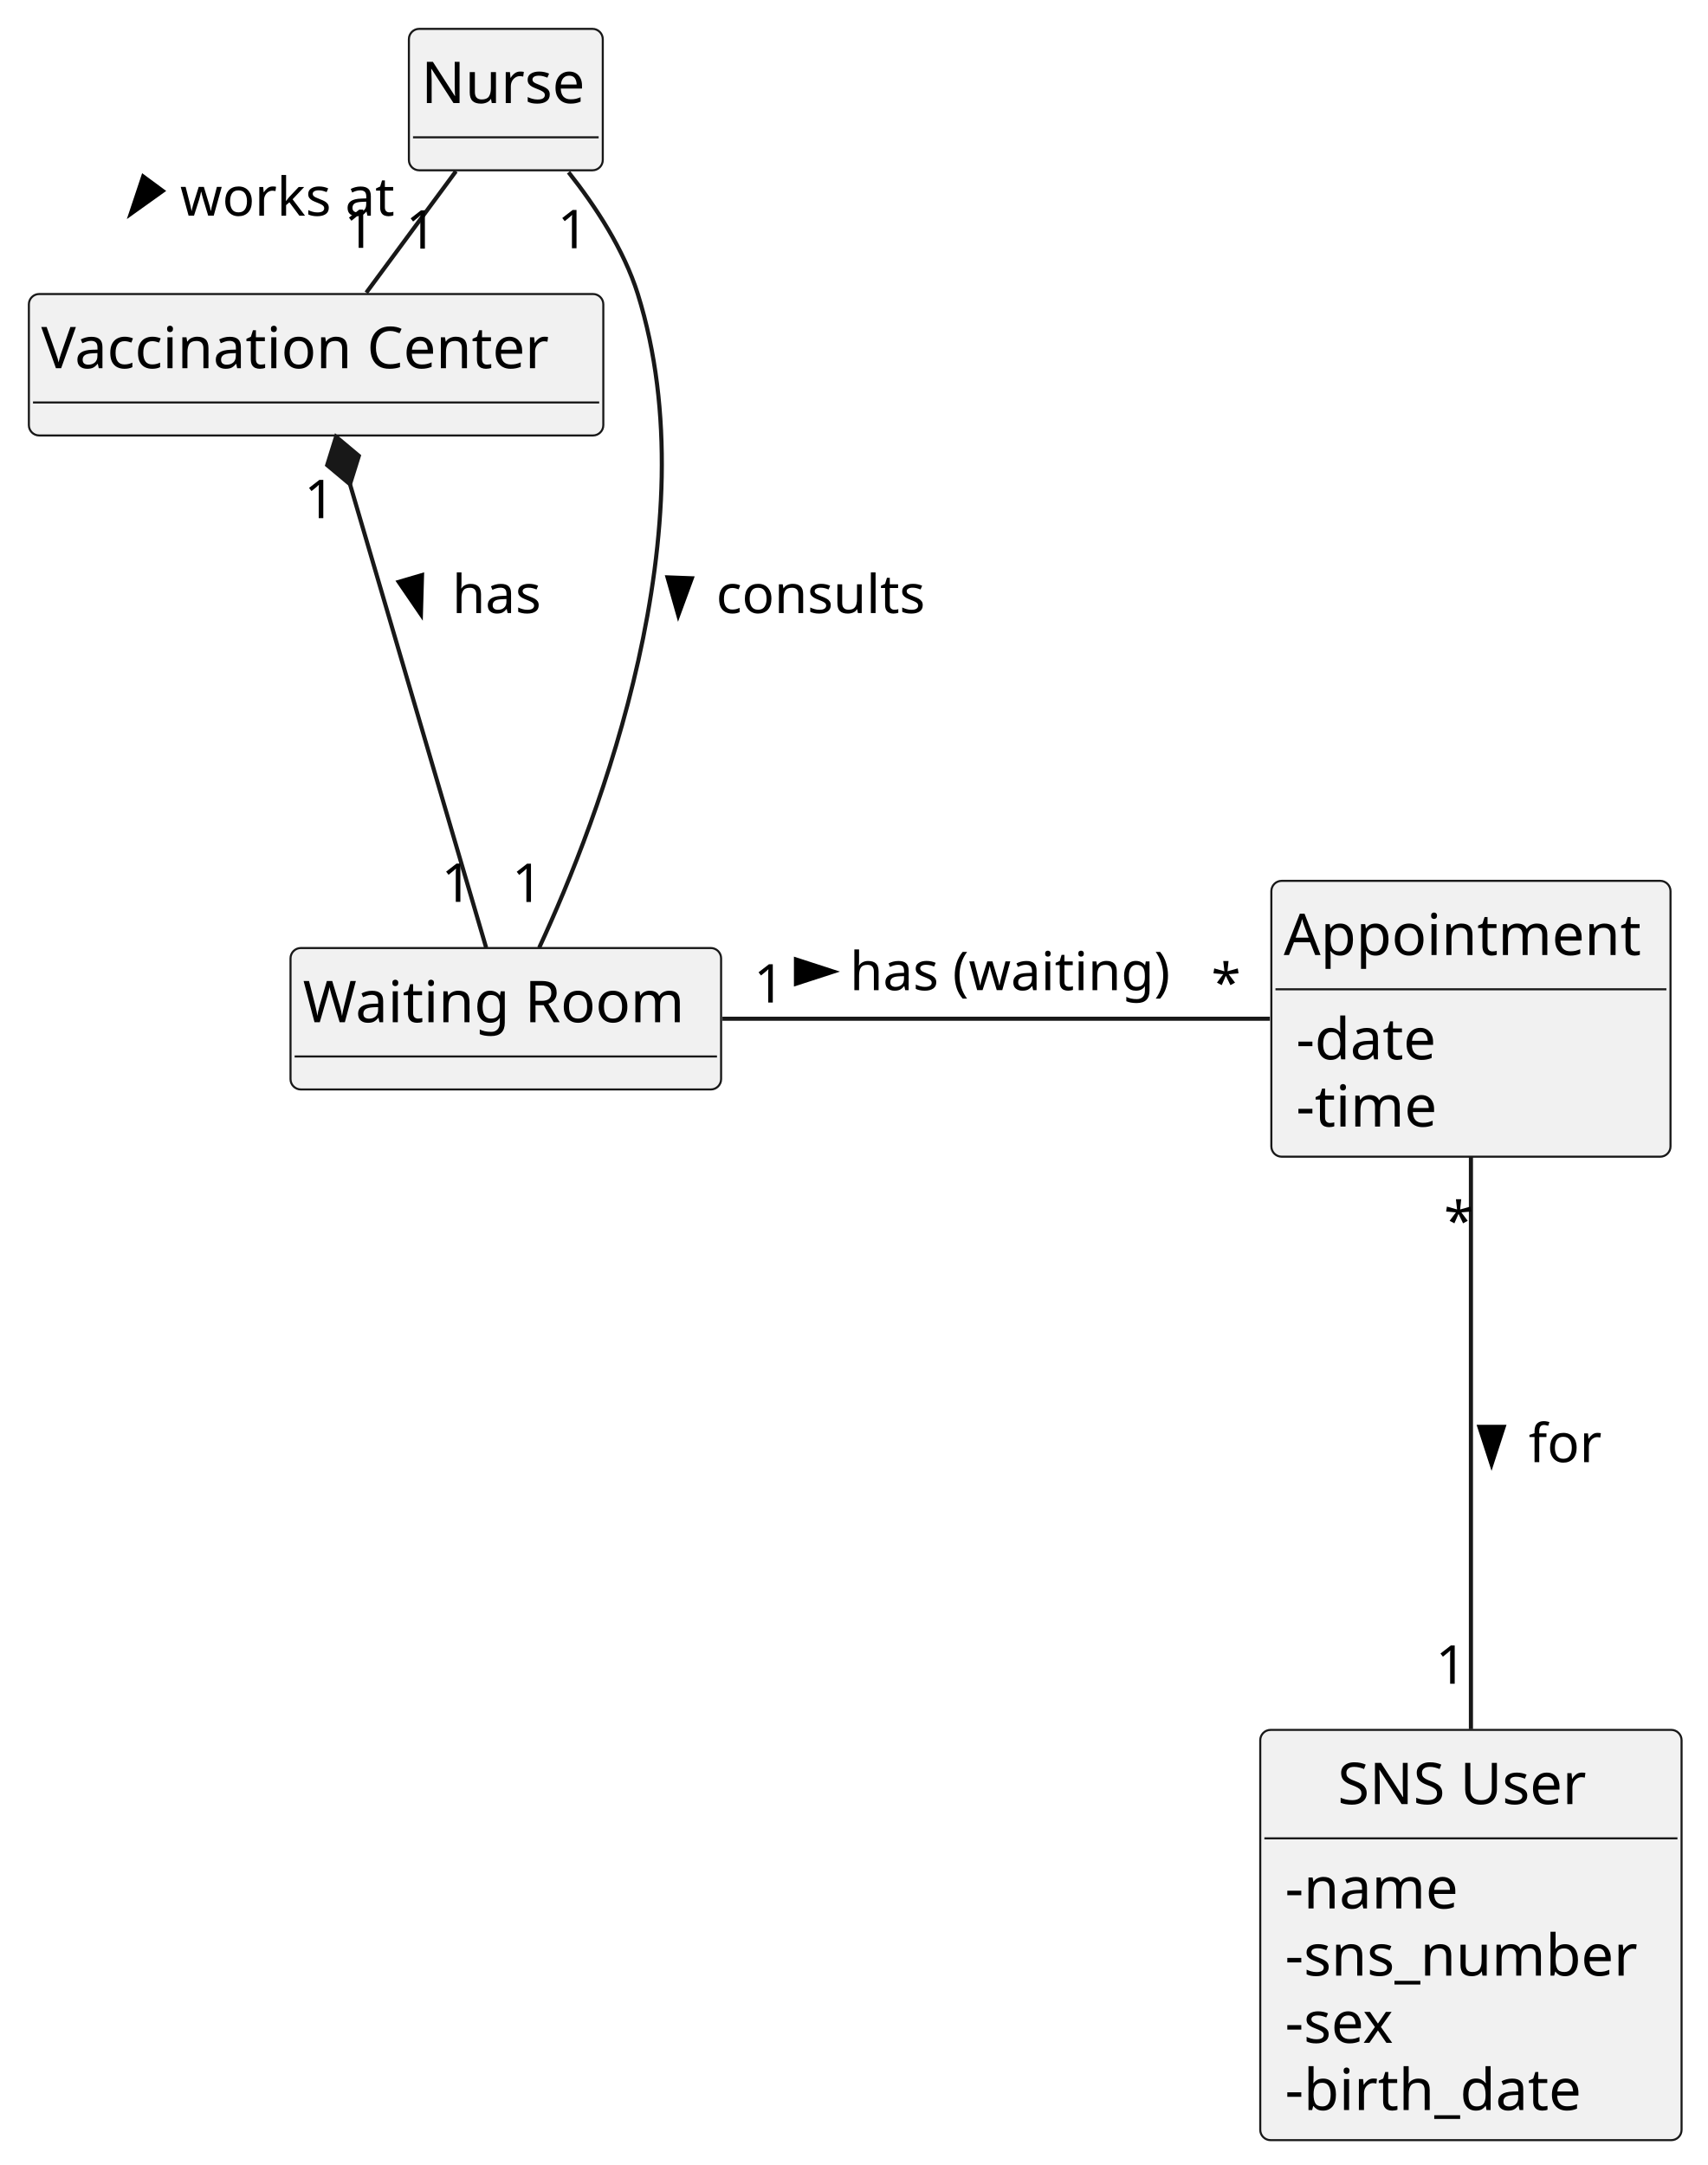
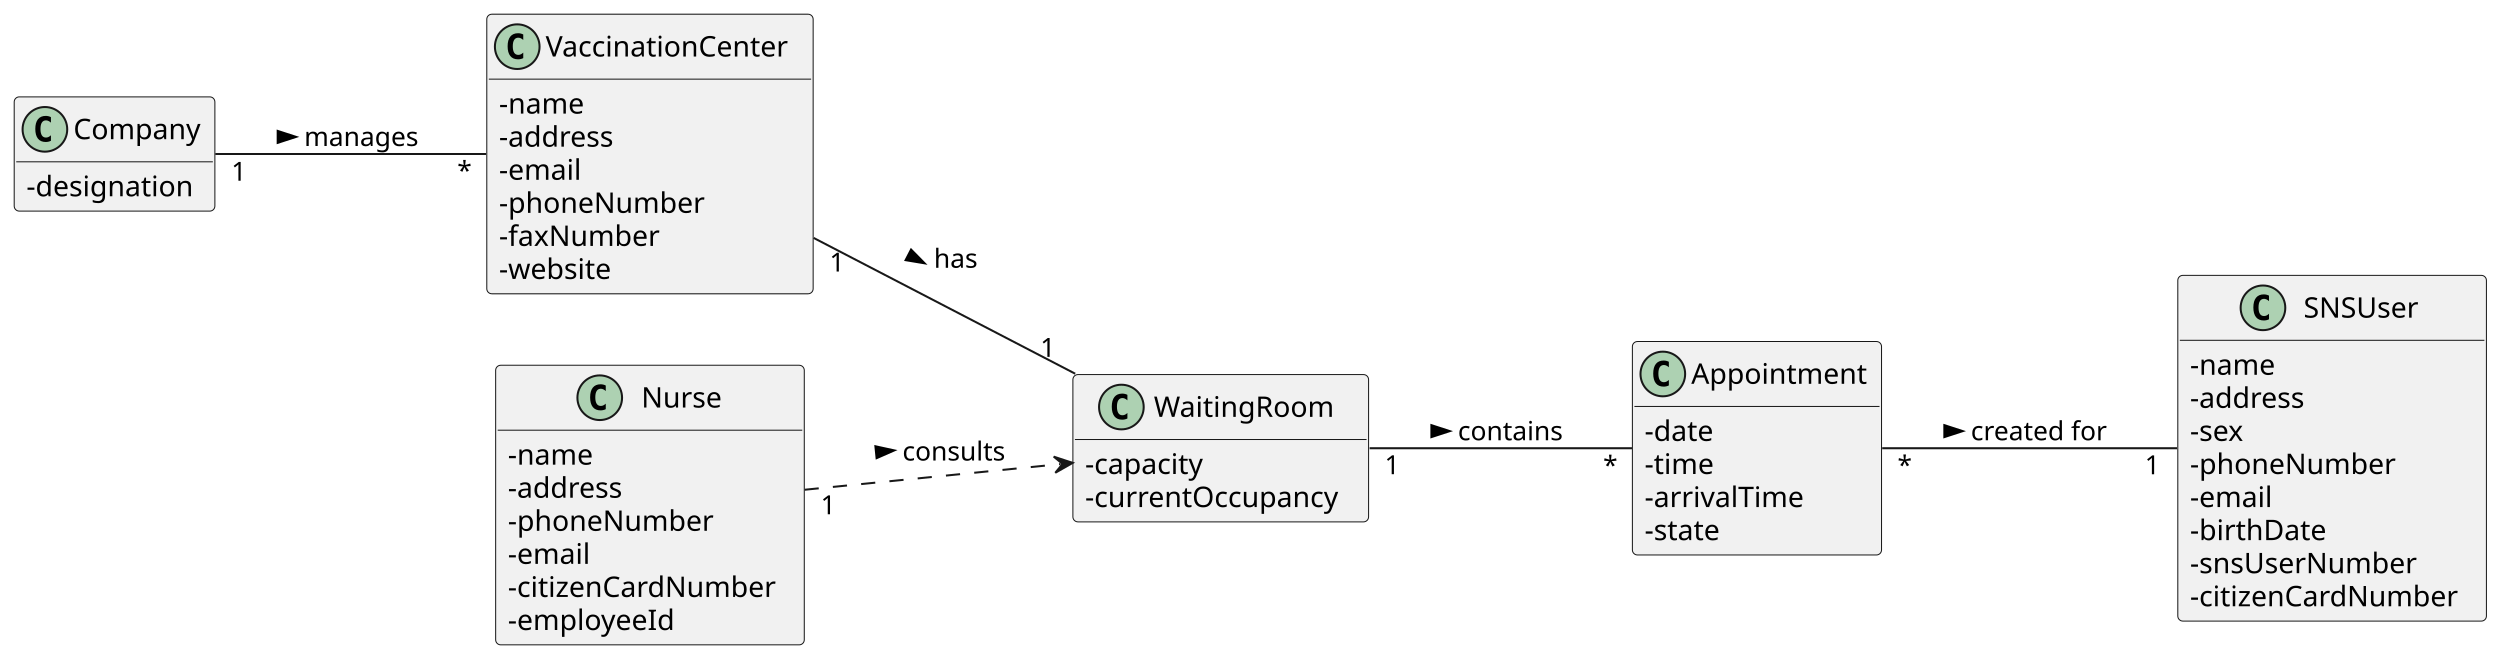
- <svg xmlns="http://www.w3.org/2000/svg" contentStyleType="text/css" data-diagram-type="CLASS" height="525px" preserveAspectRatio="none" style="width:414px;height:525px;background:#FFFFFF;" version="1.1" viewBox="0 0 414 525" width="414px" zoomAndPan="magnify">
+ <svg xmlns="http://www.w3.org/2000/svg" contentStyleType="text/css" data-diagram-type="CLASS" height="324px" preserveAspectRatio="none" style="width:1232px;height:324px;background:#FFFFFF;" version="1.1" viewBox="0 0 1232 324" width="1232px" zoomAndPan="magnify">
  <defs />
  <g>
-     <g class="entity" data-qualified-name="Nurse" data-source-line="5" id="ent0002">
-       <rect fill="#F1F1F1" height="34.297" rx="2.5" ry="2.5" style="stroke:#181818;stroke-width:0.5;" width="47.009" x="99.14" y="7" />
-       <text fill="#000000" font-family="sans-serif" font-size="14" lengthAdjust="spacing" textLength="41.009" x="102.14" y="24.995">Nurse</text>
-       <line style="stroke:#181818;stroke-width:0.5;" x1="100.14" x2="145.149" y1="33.297" y2="33.297" />
+     <g class="entity" data-qualified-name="Company" data-source-line="5" id="ent0002">
+       <rect fill="#F1F1F1" height="56.297" rx="2.5" ry="2.5" style="stroke:#181818;stroke-width:0.5;" width="98.892" x="7" y="47.74" />
+       <ellipse cx="22.13" cy="63.74" fill="#ADD1B2" rx="11" ry="11" style="stroke:#181818;stroke-width:1;" />
+       <path d="M25.099,69.381 Q24.521,69.677 23.88,69.818 Q23.239,69.974 22.536,69.974 Q20.036,69.974 18.708,68.334 Q17.396,66.677 17.396,63.553 Q17.396,60.428 18.708,58.771 Q20.036,57.115 22.536,57.115 Q23.239,57.115 23.88,57.271 Q24.536,57.428 25.099,57.724 L25.099,60.443 Q24.474,59.865 23.88,59.599 Q23.286,59.318 22.661,59.318 Q21.318,59.318 20.63,60.396 Q19.943,61.459 19.943,63.553 Q19.943,65.646 20.63,66.724 Q21.318,67.787 22.661,67.787 Q23.286,67.787 23.88,67.521 Q24.474,67.24 25.099,66.662 L25.099,69.381 Z " fill="#000000" />
+       <text fill="#000000" font-family="sans-serif" font-size="14" lengthAdjust="spacing" textLength="66.603" x="36.159" y="68.587">Company</text>
+       <line style="stroke:#181818;stroke-width:0.5;" x1="8" x2="104.892" y1="79.74" y2="79.74" />
+       <text fill="#000000" font-family="sans-serif" font-size="14" lengthAdjust="spacing" textLength="86.892" x="13" y="96.735">-designation</text>
    </g>
-     <g class="entity" data-qualified-name="Vaccination Center" data-source-line="8" id="ent0003">
-       <rect fill="#F1F1F1" height="34.297" rx="2.5" ry="2.5" style="stroke:#181818;stroke-width:0.5;" width="139.28" x="7" y="71.3" />
-       <text fill="#000000" font-family="sans-serif" font-size="14" lengthAdjust="spacing" textLength="133.28" x="10" y="89.295">Vaccination Center</text>
-       <line style="stroke:#181818;stroke-width:0.5;" x1="8" x2="145.28" y1="97.597" y2="97.597" />
+     <g class="entity" data-qualified-name="VaccinationCenter" data-source-line="9" id="ent0003">
+       <rect fill="#F1F1F1" height="137.781" rx="2.5" ry="2.5" style="stroke:#181818;stroke-width:0.5;" width="160.83" x="239.89" y="7" />
+       <ellipse cx="254.89" cy="23" fill="#ADD1B2" rx="11" ry="11" style="stroke:#181818;stroke-width:1;" />
+       <path d="M257.859,28.641 Q257.281,28.938 256.64,29.078 Q255.999,29.234 255.296,29.234 Q252.796,29.234 251.468,27.594 Q250.156,25.938 250.156,22.812 Q250.156,19.688 251.468,18.031 Q252.796,16.375 255.296,16.375 Q255.999,16.375 256.64,16.531 Q257.296,16.688 257.859,16.984 L257.859,19.703 Q257.234,19.125 256.64,18.859 Q256.046,18.578 255.421,18.578 Q254.077,18.578 253.39,19.656 Q252.702,20.719 252.702,22.812 Q252.702,24.906 253.39,25.984 Q254.077,27.047 255.421,27.047 Q256.046,27.047 256.64,26.781 Q257.234,26.5 257.859,25.922 L257.859,28.641 Z " fill="#000000" />
+       <text fill="#000000" font-family="sans-serif" font-size="14" lengthAdjust="spacing" textLength="128.83" x="268.89" y="27.847">VaccinationCenter</text>
+       <line style="stroke:#181818;stroke-width:0.5;" x1="240.89" x2="399.72" y1="39" y2="39" />
+       <text fill="#000000" font-family="sans-serif" font-size="14" lengthAdjust="spacing" textLength="44.755" x="245.89" y="55.995">-name</text>
+       <text fill="#000000" font-family="sans-serif" font-size="14" lengthAdjust="spacing" textLength="60.361" x="245.89" y="72.292">-address</text>
+       <text fill="#000000" font-family="sans-serif" font-size="14" lengthAdjust="spacing" textLength="43.661" x="245.89" y="88.589">-email</text>
+       <text fill="#000000" font-family="sans-serif" font-size="14" lengthAdjust="spacing" textLength="105.103" x="245.89" y="104.886">-phoneNumber</text>
+       <text fill="#000000" font-family="sans-serif" font-size="14" lengthAdjust="spacing" textLength="83.084" x="245.89" y="121.183">-faxNumber</text>
+       <text fill="#000000" font-family="sans-serif" font-size="14" lengthAdjust="spacing" textLength="59.288" x="245.89" y="137.48">-website</text>
    </g>
-     <g class="entity" data-qualified-name="Waiting Room" data-source-line="11" id="ent0004">
-       <rect fill="#F1F1F1" height="34.297" rx="2.5" ry="2.5" style="stroke:#181818;stroke-width:0.5;" width="104.397" x="70.44" y="229.89" />
-       <text fill="#000000" font-family="sans-serif" font-size="14" lengthAdjust="spacing" textLength="98.397" x="73.44" y="247.885">Waiting Room</text>
-       <line style="stroke:#181818;stroke-width:0.5;" x1="71.44" x2="173.837" y1="256.187" y2="256.187" />
+     <g class="entity" data-qualified-name="WaitingRoom" data-source-line="18" id="ent0004">
+       <rect fill="#F1F1F1" height="72.594" rx="2.5" ry="2.5" style="stroke:#181818;stroke-width:0.5;" width="145.718" x="528.72" y="184.59" />
+       <ellipse cx="552.617" cy="200.59" fill="#ADD1B2" rx="11" ry="11" style="stroke:#181818;stroke-width:1;" />
+       <path d="M555.586,206.231 Q555.008,206.528 554.367,206.668 Q553.726,206.824 553.023,206.824 Q550.523,206.824 549.195,205.184 Q547.883,203.528 547.883,200.403 Q547.883,197.278 549.195,195.621 Q550.523,193.965 553.023,193.965 Q553.726,193.965 554.367,194.121 Q555.023,194.278 555.586,194.574 L555.586,197.293 Q554.961,196.715 554.367,196.449 Q553.773,196.168 553.148,196.168 Q551.805,196.168 551.117,197.246 Q550.43,198.309 550.43,200.403 Q550.43,202.496 551.117,203.574 Q551.805,204.637 553.148,204.637 Q553.773,204.637 554.367,204.371 Q554.961,204.09 555.586,203.512 L555.586,206.231 Z " fill="#000000" />
+       <text fill="#000000" font-family="sans-serif" font-size="14" lengthAdjust="spacing" textLength="93.946" x="568.594" y="205.437">WaitingRoom</text>
+       <line style="stroke:#181818;stroke-width:0.5;" x1="529.72" x2="673.438" y1="216.59" y2="216.59" />
+       <text fill="#000000" font-family="sans-serif" font-size="14" lengthAdjust="spacing" textLength="64.155" x="534.72" y="233.585">-capacity</text>
+       <text fill="#000000" font-family="sans-serif" font-size="14" lengthAdjust="spacing" textLength="133.718" x="534.72" y="249.882">-currentOccupancy</text>
    </g>
-     <g class="entity" data-qualified-name="Appointment" data-source-line="14" id="ent0005">
-       <rect fill="#F1F1F1" height="66.891" rx="2.5" ry="2.5" style="stroke:#181818;stroke-width:0.5;" width="96.781" x="308.25" y="213.6" />
-       <text fill="#000000" font-family="sans-serif" font-size="14" lengthAdjust="spacing" textLength="90.781" x="311.25" y="231.595">Appointment</text>
-       <line style="stroke:#181818;stroke-width:0.5;" x1="309.25" x2="404.031" y1="239.897" y2="239.897" />
-       <text fill="#000000" font-family="sans-serif" font-size="14" lengthAdjust="spacing" textLength="36.62" x="314.25" y="256.892">-date</text>
-       <text fill="#000000" font-family="sans-serif" font-size="14" lengthAdjust="spacing" textLength="36.682" x="314.25" y="273.189">-time</text>
+     <g class="entity" data-qualified-name="Appointment" data-source-line="23" id="ent0005">
+       <rect fill="#F1F1F1" height="105.188" rx="2.5" ry="2.5" style="stroke:#181818;stroke-width:0.5;" width="122.781" x="804.44" y="168.3" />
+       <ellipse cx="819.44" cy="184.3" fill="#ADD1B2" rx="11" ry="11" style="stroke:#181818;stroke-width:1;" />
+       <path d="M822.409,189.941 Q821.831,190.238 821.19,190.378 Q820.549,190.534 819.846,190.534 Q817.346,190.534 816.018,188.894 Q814.706,187.238 814.706,184.113 Q814.706,180.988 816.018,179.331 Q817.346,177.675 819.846,177.675 Q820.549,177.675 821.19,177.831 Q821.846,177.988 822.409,178.284 L822.409,181.003 Q821.784,180.425 821.19,180.159 Q820.596,179.878 819.971,179.878 Q818.628,179.878 817.94,180.956 Q817.253,182.019 817.253,184.113 Q817.253,186.206 817.94,187.284 Q818.628,188.347 819.971,188.347 Q820.596,188.347 821.19,188.081 Q821.784,187.8 822.409,187.222 L822.409,189.941 Z " fill="#000000" />
+       <text fill="#000000" font-family="sans-serif" font-size="14" lengthAdjust="spacing" textLength="90.781" x="833.44" y="189.147">Appointment</text>
+       <line style="stroke:#181818;stroke-width:0.5;" x1="805.44" x2="926.221" y1="200.3" y2="200.3" />
+       <text fill="#000000" font-family="sans-serif" font-size="14" lengthAdjust="spacing" textLength="36.62" x="810.44" y="217.295">-date</text>
+       <text fill="#000000" font-family="sans-serif" font-size="14" lengthAdjust="spacing" textLength="36.682" x="810.44" y="233.592">-time</text>
+       <text fill="#000000" font-family="sans-serif" font-size="14" lengthAdjust="spacing" textLength="84.478" x="810.44" y="249.889">-arrivalTime</text>
+       <text fill="#000000" font-family="sans-serif" font-size="14" lengthAdjust="spacing" textLength="40.517" x="810.44" y="266.186">-state</text>
    </g>
-     <g class="entity" data-qualified-name="SNS User" data-source-line="19" id="ent0006">
-       <rect fill="#F1F1F1" height="99.484" rx="2.5" ry="2.5" style="stroke:#181818;stroke-width:0.5;" width="102.152" x="305.56" y="419.49" />
-       <text fill="#000000" font-family="sans-serif" font-size="14" lengthAdjust="spacing" textLength="64.606" x="324.333" y="437.485">SNS User</text>
-       <line style="stroke:#181818;stroke-width:0.5;" x1="306.56" x2="406.712" y1="445.787" y2="445.787" />
-       <text fill="#000000" font-family="sans-serif" font-size="14" lengthAdjust="spacing" textLength="44.755" x="311.56" y="462.782">-name</text>
-       <text fill="#000000" font-family="sans-serif" font-size="14" lengthAdjust="spacing" textLength="90.152" x="311.56" y="479.079">-sns_number</text>
-       <text fill="#000000" font-family="sans-serif" font-size="14" lengthAdjust="spacing" textLength="29.244" x="311.56" y="495.376">-sex</text>
-       <text fill="#000000" font-family="sans-serif" font-size="14" lengthAdjust="spacing" textLength="76.515" x="311.56" y="511.673">-birth_date</text>
+     <g class="entity" data-qualified-name="SNSUser" data-source-line="30" id="ent0006">
+       <rect fill="#F1F1F1" height="170.375" rx="2.5" ry="2.5" style="stroke:#181818;stroke-width:0.5;" width="152.089" x="1073.22" y="135.7" />
+       <ellipse cx="1115.19" cy="151.7" fill="#ADD1B2" rx="11" ry="11" style="stroke:#181818;stroke-width:1;" />
+       <path d="M1118.158,157.341 Q1117.58,157.637 1116.94,157.778 Q1116.299,157.934 1115.596,157.934 Q1113.096,157.934 1111.768,156.294 Q1110.455,154.637 1110.455,151.512 Q1110.455,148.387 1111.768,146.731 Q1113.096,145.075 1115.596,145.075 Q1116.299,145.075 1116.94,145.231 Q1117.596,145.387 1118.158,145.684 L1118.158,148.403 Q1117.533,147.825 1116.94,147.559 Q1116.346,147.278 1115.721,147.278 Q1114.377,147.278 1113.69,148.356 Q1113.002,149.419 1113.002,151.512 Q1113.002,153.606 1113.69,154.684 Q1114.377,155.747 1115.721,155.747 Q1116.346,155.747 1116.94,155.481 Q1117.533,155.2 1118.158,154.622 L1118.158,157.341 Z " fill="#000000" />
+       <text fill="#000000" font-family="sans-serif" font-size="14" lengthAdjust="spacing" textLength="60.156" x="1135.183" y="156.547">SNSUser</text>
+       <line style="stroke:#181818;stroke-width:0.5;" x1="1074.22" x2="1224.309" y1="167.7" y2="167.7" />
+       <text fill="#000000" font-family="sans-serif" font-size="14" lengthAdjust="spacing" textLength="44.755" x="1079.22" y="184.695">-name</text>
+       <text fill="#000000" font-family="sans-serif" font-size="14" lengthAdjust="spacing" textLength="60.361" x="1079.22" y="200.992">-address</text>
+       <text fill="#000000" font-family="sans-serif" font-size="14" lengthAdjust="spacing" textLength="29.244" x="1079.22" y="217.289">-sex</text>
+       <text fill="#000000" font-family="sans-serif" font-size="14" lengthAdjust="spacing" textLength="105.103" x="1079.22" y="233.586">-phoneNumber</text>
+       <text fill="#000000" font-family="sans-serif" font-size="14" lengthAdjust="spacing" textLength="43.661" x="1079.22" y="249.883">-email</text>
+       <text fill="#000000" font-family="sans-serif" font-size="14" lengthAdjust="spacing" textLength="71.408" x="1079.22" y="266.18">-birthDate</text>
+       <text fill="#000000" font-family="sans-serif" font-size="14" lengthAdjust="spacing" textLength="116.662" x="1079.22" y="282.476">-snsUserNumber</text>
+       <text fill="#000000" font-family="sans-serif" font-size="14" lengthAdjust="spacing" textLength="140.089" x="1079.22" y="298.773">-citizenCardNumber</text>
    </g>
-     <g class="link" data-entity-1="ent0002" data-entity-2="ent0003" data-link-type="association" data-source-line="26" id="lnk7">
-       <path codeLine="26" d="M110.55,41.52 C103.85,50.6 95.53,61.87 88.81,70.97" fill="none" id="Nurse-Vaccination Center" style="stroke:#181818;stroke-width:1;" />
-       <polygon fill="#000000" points="31.71,51.829,39.447,46.297,34.718,42.807,31.71,51.829" style="stroke:#000000;stroke-width:1;" />
-       <text fill="#000000" font-family="sans-serif" font-size="13" lengthAdjust="spacing" textLength="55.428" x="43.68" y="52.307">works at</text>
-       <text fill="#000000" font-family="sans-serif" font-size="13" lengthAdjust="spacing" textLength="8.271" x="98.409" y="60.282">1</text>
-       <text fill="#000000" font-family="sans-serif" font-size="13" lengthAdjust="spacing" textLength="8.271" x="83.457" y="60.096">1</text>
+     <g class="entity" data-qualified-name="Nurse" data-source-line="41" id="ent0007">
+       <rect fill="#F1F1F1" height="137.781" rx="2.5" ry="2.5" style="stroke:#181818;stroke-width:0.5;" width="152.089" x="244.26" y="180" />
+       <ellipse cx="295.55" cy="196" fill="#ADD1B2" rx="11" ry="11" style="stroke:#181818;stroke-width:1;" />
+       <path d="M298.519,201.641 Q297.941,201.938 297.3,202.078 Q296.659,202.234 295.956,202.234 Q293.456,202.234 292.128,200.594 Q290.816,198.938 290.816,195.812 Q290.816,192.688 292.128,191.031 Q293.456,189.375 295.956,189.375 Q296.659,189.375 297.3,189.531 Q297.956,189.688 298.519,189.984 L298.519,192.703 Q297.894,192.125 297.3,191.859 Q296.706,191.578 296.081,191.578 Q294.738,191.578 294.05,192.656 Q293.363,193.719 293.363,195.812 Q293.363,197.906 294.05,198.984 Q294.738,200.047 296.081,200.047 Q296.706,200.047 297.3,199.781 Q297.894,199.5 298.519,198.922 L298.519,201.641 Z " fill="#000000" />
+       <text fill="#000000" font-family="sans-serif" font-size="14" lengthAdjust="spacing" textLength="41.009" x="316.05" y="200.847">Nurse</text>
+       <line style="stroke:#181818;stroke-width:0.5;" x1="245.26" x2="395.349" y1="212" y2="212" />
+       <text fill="#000000" font-family="sans-serif" font-size="14" lengthAdjust="spacing" textLength="44.755" x="250.26" y="228.995">-name</text>
+       <text fill="#000000" font-family="sans-serif" font-size="14" lengthAdjust="spacing" textLength="60.361" x="250.26" y="245.292">-address</text>
+       <text fill="#000000" font-family="sans-serif" font-size="14" lengthAdjust="spacing" textLength="105.103" x="250.26" y="261.589">-phoneNumber</text>
+       <text fill="#000000" font-family="sans-serif" font-size="14" lengthAdjust="spacing" textLength="43.661" x="250.26" y="277.886">-email</text>
+       <text fill="#000000" font-family="sans-serif" font-size="14" lengthAdjust="spacing" textLength="140.089" x="250.26" y="294.183">-citizenCardNumber</text>
+       <text fill="#000000" font-family="sans-serif" font-size="14" lengthAdjust="spacing" textLength="87.172" x="250.26" y="310.479">-employeeId</text>
    </g>
-     <g class="link" data-entity-1="ent0002" data-entity-2="ent0004" data-link-type="association" data-source-line="27" id="lnk8">
-       <path codeLine="27" d="M137.85,41.77 C144.38,50.02 151.26,60.5 154.64,71.3 C172.41,128.11 145.2,198.58 130.73,229.82" fill="none" id="Nurse-Waiting Room" style="stroke:#181818;stroke-width:1;" />
-       <polygon fill="#000000" points="164.451,149.163,167.73,140.235,161.856,140.013,164.451,149.163" style="stroke:#000000;stroke-width:1;" />
-       <text fill="#000000" font-family="sans-serif" font-size="13" lengthAdjust="spacing" textLength="53.834" x="173.64" y="148.667">consults</text>
-       <text fill="#000000" font-family="sans-serif" font-size="13" lengthAdjust="spacing" textLength="8.271" x="135.172" y="60.195">1</text>
-       <text fill="#000000" font-family="sans-serif" font-size="13" lengthAdjust="spacing" textLength="8.271" x="124.13" y="218.721">1</text>
+     <g class="link" data-entity-1="ent0002" data-entity-2="ent0003" data-link-type="association" data-source-line="51" id="lnk8">
+       <path codeLine="51" d="M106.09,75.89 C143.51,75.89 196.01,75.89 239.55,75.89" fill="none" id="Company-VaccinationCenter" style="stroke:#181818;stroke-width:1;" />
+       <polygon fill="#000000" points="145.89,67.456,136.845,64.517,136.845,70.395,145.89,67.456" style="stroke:#000000;stroke-width:1;" />
+       <text fill="#000000" font-family="sans-serif" font-size="13" lengthAdjust="spacing" textLength="59.858" x="149.89" y="71.957">manages</text>
+       <text fill="#000000" font-family="sans-serif" font-size="13" lengthAdjust="spacing" textLength="8.271" x="113.989" y="89.068">1</text>
+       <text fill="#000000" font-family="sans-serif" font-size="13" lengthAdjust="spacing" textLength="6.5" x="225.33" y="88.702">*</text>
    </g>
-     <g class="link" data-entity-1="ent0003" data-entity-2="ent0004" data-link-type="composition" data-source-line="28" id="lnk9">
-       <path codeLine="28" d="M84.86,117.424 C93.71,147.574 109.06,199.81 117.87,229.8" fill="none" id="Vaccination Center-backto-Waiting Room" style="stroke:#181818;stroke-width:1;" />
-       <polygon fill="#181818" points="81.48,105.91,79.332,112.794,84.86,117.424,87.008,110.54,81.48,105.91" style="stroke:#181818;stroke-width:1;" />
-       <polygon fill="#000000" points="102.049,148.964,102.32,139.457,96.68,141.114,102.049,148.964" style="stroke:#000000;stroke-width:1;" />
-       <text fill="#000000" font-family="sans-serif" font-size="13" lengthAdjust="spacing" textLength="22.979" x="109.64" y="148.667">has</text>
-       <text fill="#000000" font-family="sans-serif" font-size="13" lengthAdjust="spacing" textLength="8.271" x="73.779" y="125.642">1</text>
-       <text fill="#000000" font-family="sans-serif" font-size="13" lengthAdjust="spacing" textLength="8.271" x="107.01" y="218.694">1</text>
+     <g class="link" data-entity-1="ent0003" data-entity-2="ent0004" data-link-type="association" data-source-line="52" id="lnk9">
+       <path codeLine="52" d="M400.96,117.25 C441.59,138.34 490.58,163.78 529.86,184.17" fill="none" id="VaccinationCenter-WaitingRoom" style="stroke:#181818;stroke-width:1;" />
+       <polygon fill="#000000" points="455.658,129.76,448.984,122.984,446.276,128.201,455.658,129.76" style="stroke:#000000;stroke-width:1;" />
+       <text fill="#000000" font-family="sans-serif" font-size="13" lengthAdjust="spacing" textLength="22.979" x="460.22" y="131.957">has</text>
+       <text fill="#000000" font-family="sans-serif" font-size="13" lengthAdjust="spacing" textLength="8.271" x="408.777" y="133.827">1</text>
+       <text fill="#000000" font-family="sans-serif" font-size="13" lengthAdjust="spacing" textLength="8.271" x="512.648" y="175.856">1</text>
    </g>
-     <g class="link" data-entity-1="ent0004" data-entity-2="ent0005" data-link-type="association" data-source-line="29" id="lnk10">
-       <path codeLine="29" d="M175.15,247.04 C214.9,247.04 269.1,247.04 307.89,247.04" fill="none" id="Waiting Room-Appointment" style="stroke:#181818;stroke-width:1;" />
-       <polygon fill="#000000" points="202.04,235.606,192.995,232.667,192.995,238.545,202.04,235.606" style="stroke:#000000;stroke-width:1;" />
-       <text fill="#000000" font-family="sans-serif" font-size="13" lengthAdjust="spacing" textLength="84.665" x="206.04" y="240.107">has (waiting)</text>
-       <text fill="#000000" font-family="sans-serif" font-size="13" lengthAdjust="spacing" textLength="8.271" x="182.762" y="243.108">1</text>
-       <text fill="#000000" font-family="sans-serif" font-size="13" lengthAdjust="spacing" textLength="6.5" x="293.682" y="242.921">*</text>
+     <g class="link" data-entity-1="ent0004" data-entity-2="ent0005" data-link-type="association" data-source-line="53" id="lnk10">
+       <path codeLine="53" d="M674.94,220.89 C715.57,220.89 765.69,220.89 804.24,220.89" fill="none" id="WaitingRoom-Appointment" style="stroke:#181818;stroke-width:1;" />
+       <polygon fill="#000000" points="714.44,212.456,705.395,209.518,705.395,215.395,714.44,212.456" style="stroke:#000000;stroke-width:1;" />
+       <text fill="#000000" font-family="sans-serif" font-size="13" lengthAdjust="spacing" textLength="55.028" x="718.44" y="216.957">contains</text>
+       <text fill="#000000" font-family="sans-serif" font-size="13" lengthAdjust="spacing" textLength="8.271" x="682.326" y="233.678">1</text>
+       <text fill="#000000" font-family="sans-serif" font-size="13" lengthAdjust="spacing" textLength="6.5" x="789.996" y="233.926">*</text>
    </g>
-     <g class="link" data-entity-1="ent0005" data-entity-2="ent0006" data-link-type="association" data-source-line="30" id="lnk11">
-       <path codeLine="30" d="M356.64,280.53 C356.64,317.14 356.64,377.03 356.64,419.3" fill="none" id="Appointment-SNS User" style="stroke:#181818;stroke-width:1;" />
-       <polygon fill="#000000" points="361.64,355.056,364.579,346.011,358.701,346.011,361.64,355.056" style="stroke:#000000;stroke-width:1;" />
-       <text fill="#000000" font-family="sans-serif" font-size="13" lengthAdjust="spacing" textLength="17.875" x="370.64" y="354.557">for</text>
-       <text fill="#000000" font-family="sans-serif" font-size="13" lengthAdjust="spacing" textLength="6.5" x="350.099" y="300.679">*</text>
-       <text fill="#000000" font-family="sans-serif" font-size="13" lengthAdjust="spacing" textLength="8.271" x="348.097" y="408.3">1</text>
+     <g class="link" data-entity-1="ent0005" data-entity-2="ent0006" data-link-type="association" data-source-line="54" id="lnk11">
+       <path codeLine="54" d="M927.55,220.89 C970.13,220.89 1027.34,220.89 1072.85,220.89" fill="none" id="Appointment-SNSUser" style="stroke:#181818;stroke-width:1;" />
+       <polygon fill="#000000" points="967.22,212.456,958.175,209.518,958.175,215.395,967.22,212.456" style="stroke:#000000;stroke-width:1;" />
+       <text fill="#000000" font-family="sans-serif" font-size="13" lengthAdjust="spacing" textLength="71.811" x="971.22" y="216.957">created for</text>
+       <text fill="#000000" font-family="sans-serif" font-size="13" lengthAdjust="spacing" textLength="6.5" x="935.062" y="233.831">*</text>
+       <text fill="#000000" font-family="sans-serif" font-size="13" lengthAdjust="spacing" textLength="8.271" x="1056.947" y="233.702">1</text>
+     </g>
+     <g class="link" data-entity-1="ent0007" data-entity-2="ent0004" data-link-type="dependency" data-source-line="55" id="lnk12">
+       <path codeLine="55" d="M396.51,241.35 C437.55,237.23 482.12,232.768 522.64,228.708" fill="none" id="Nurse-to-WaitingRoom" style="stroke:#181818;stroke-width:1;stroke-dasharray:7,7;" />
+       <polygon fill="#181818" points="528.61,228.11,519.256,225.027,523.635,228.608,520.054,232.987,528.61,228.11" style="stroke:#181818;stroke-width:1;" />
+       <polygon fill="#000000" points="440.695,221.958,431.402,219.935,431.988,225.784,440.695,221.958" style="stroke:#000000;stroke-width:1;" />
+       <text fill="#000000" font-family="sans-serif" font-size="13" lengthAdjust="spacing" textLength="53.834" x="444.72" y="226.957">consults</text>
+       <text fill="#000000" font-family="sans-serif" font-size="13" lengthAdjust="spacing" textLength="8.271" x="404.419" y="253.419">1</text>
    </g>
  </g>
</svg>
